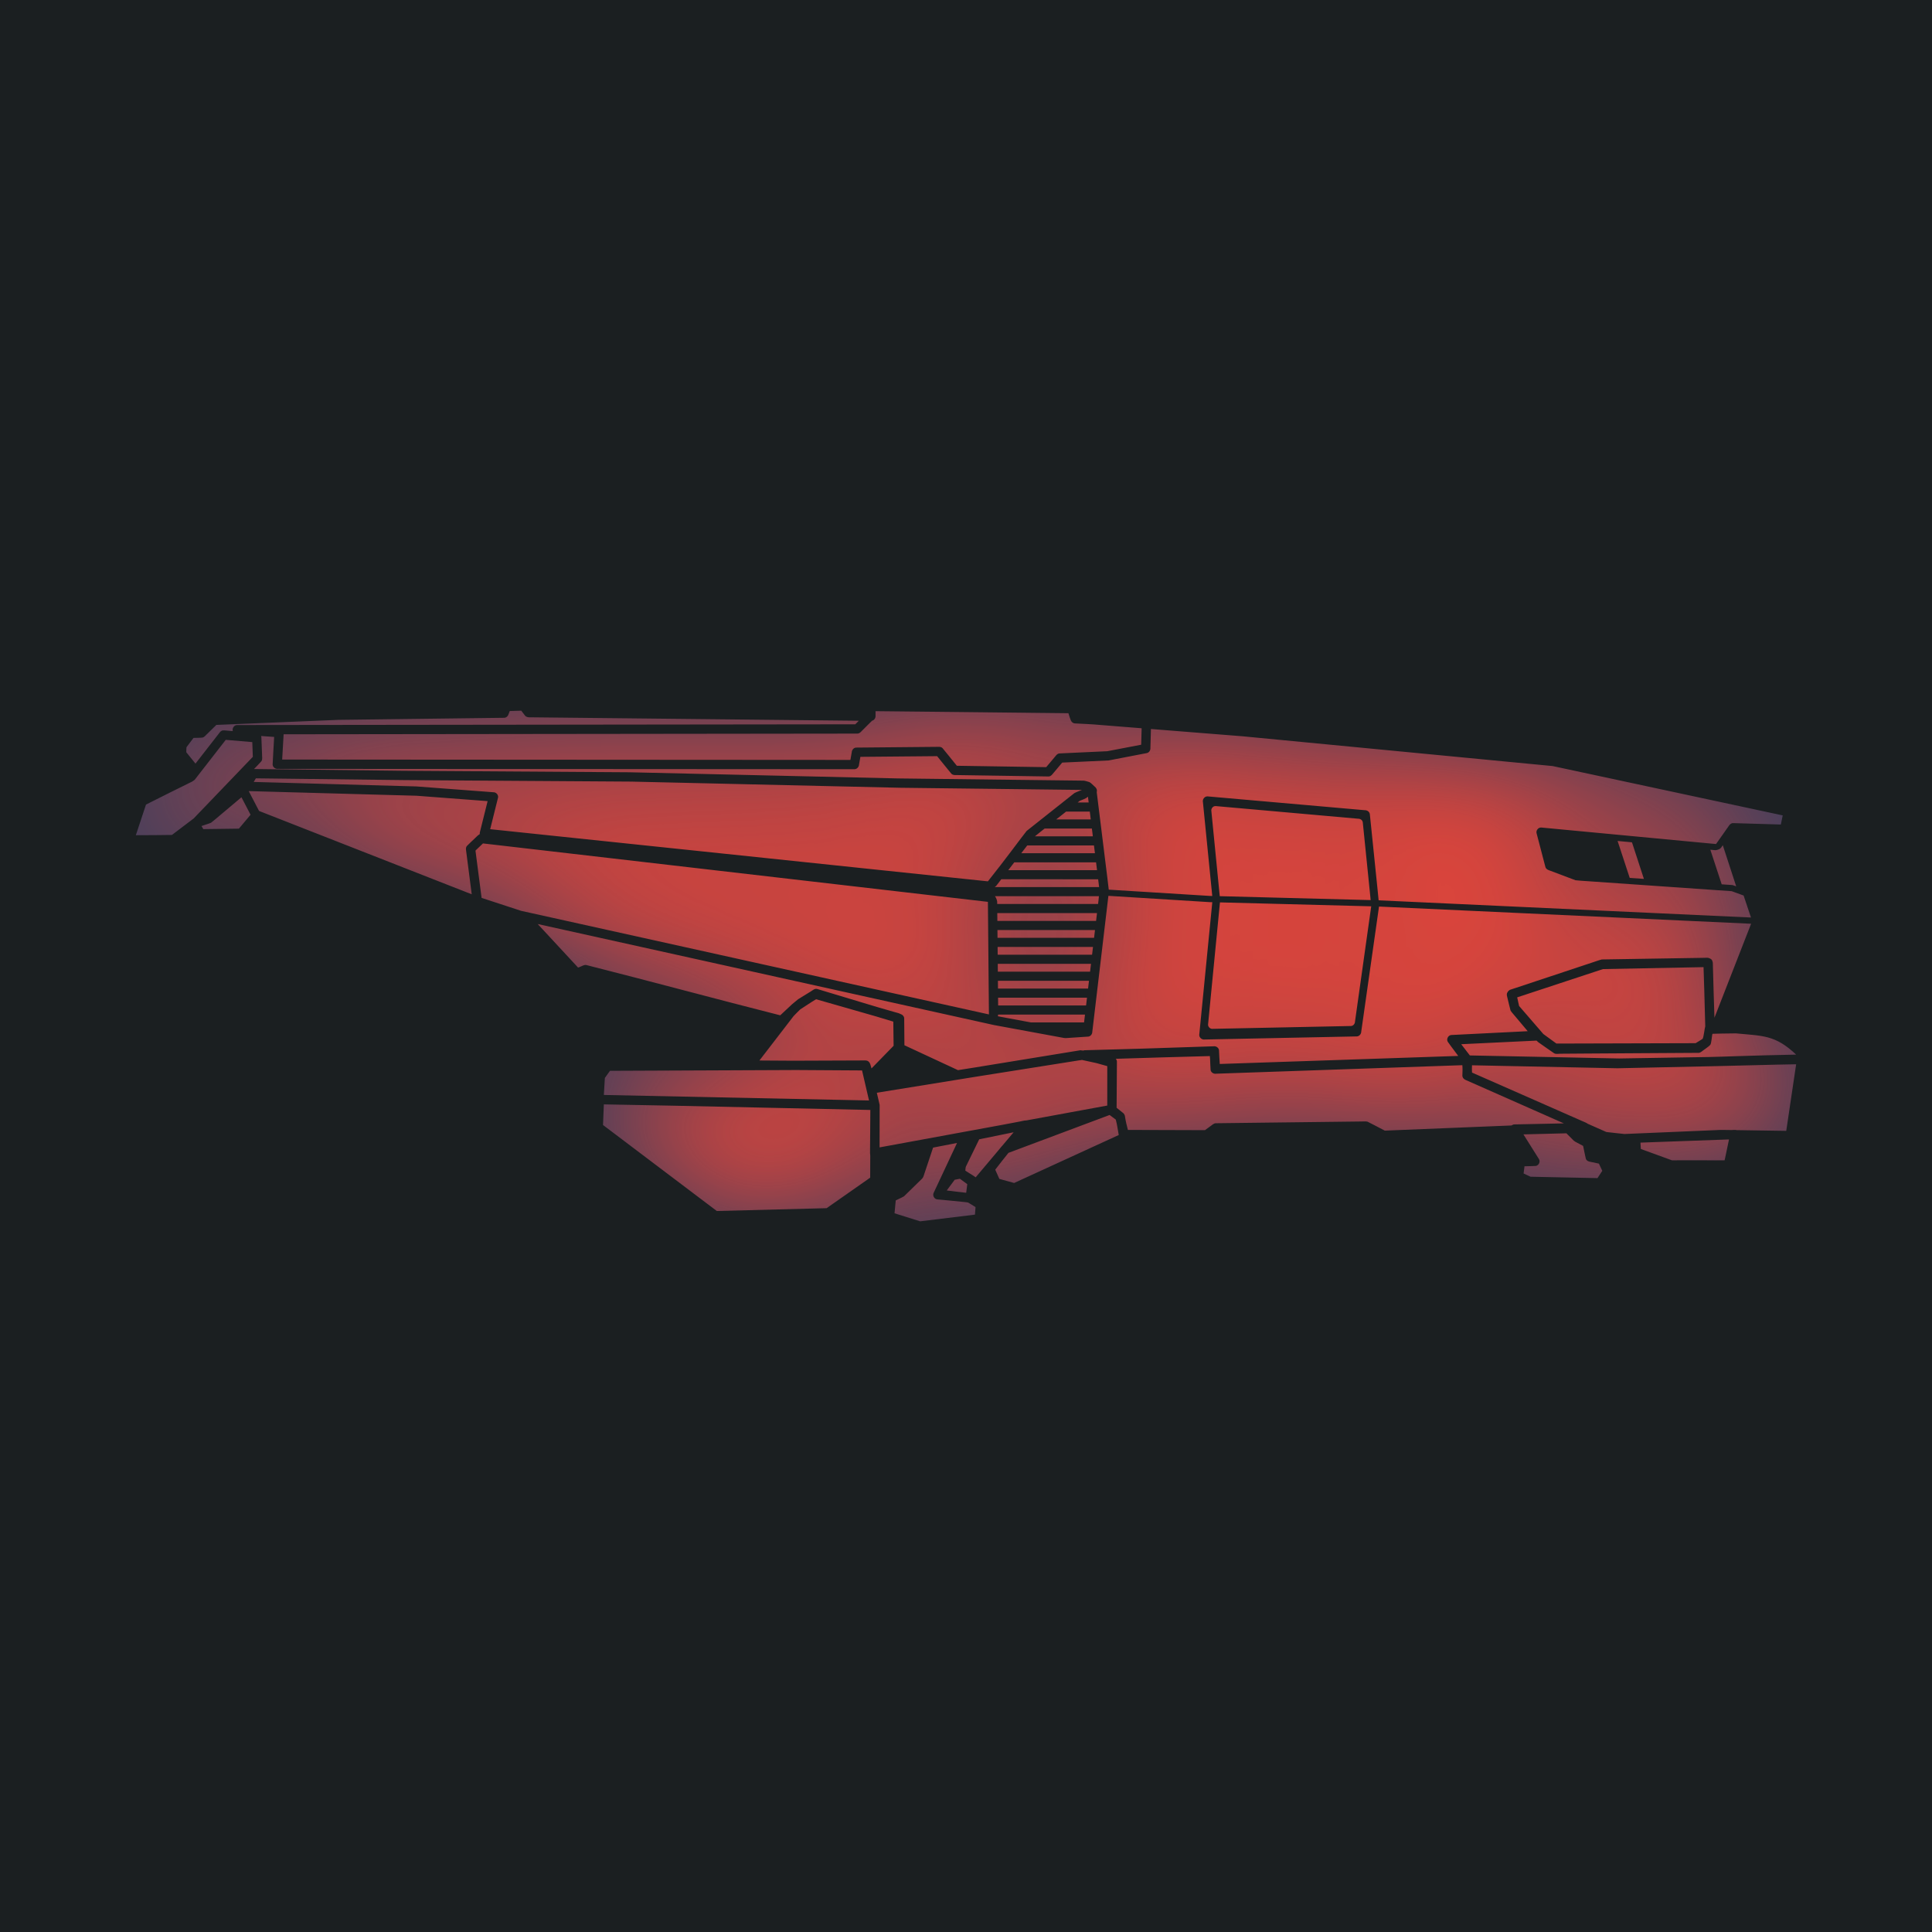
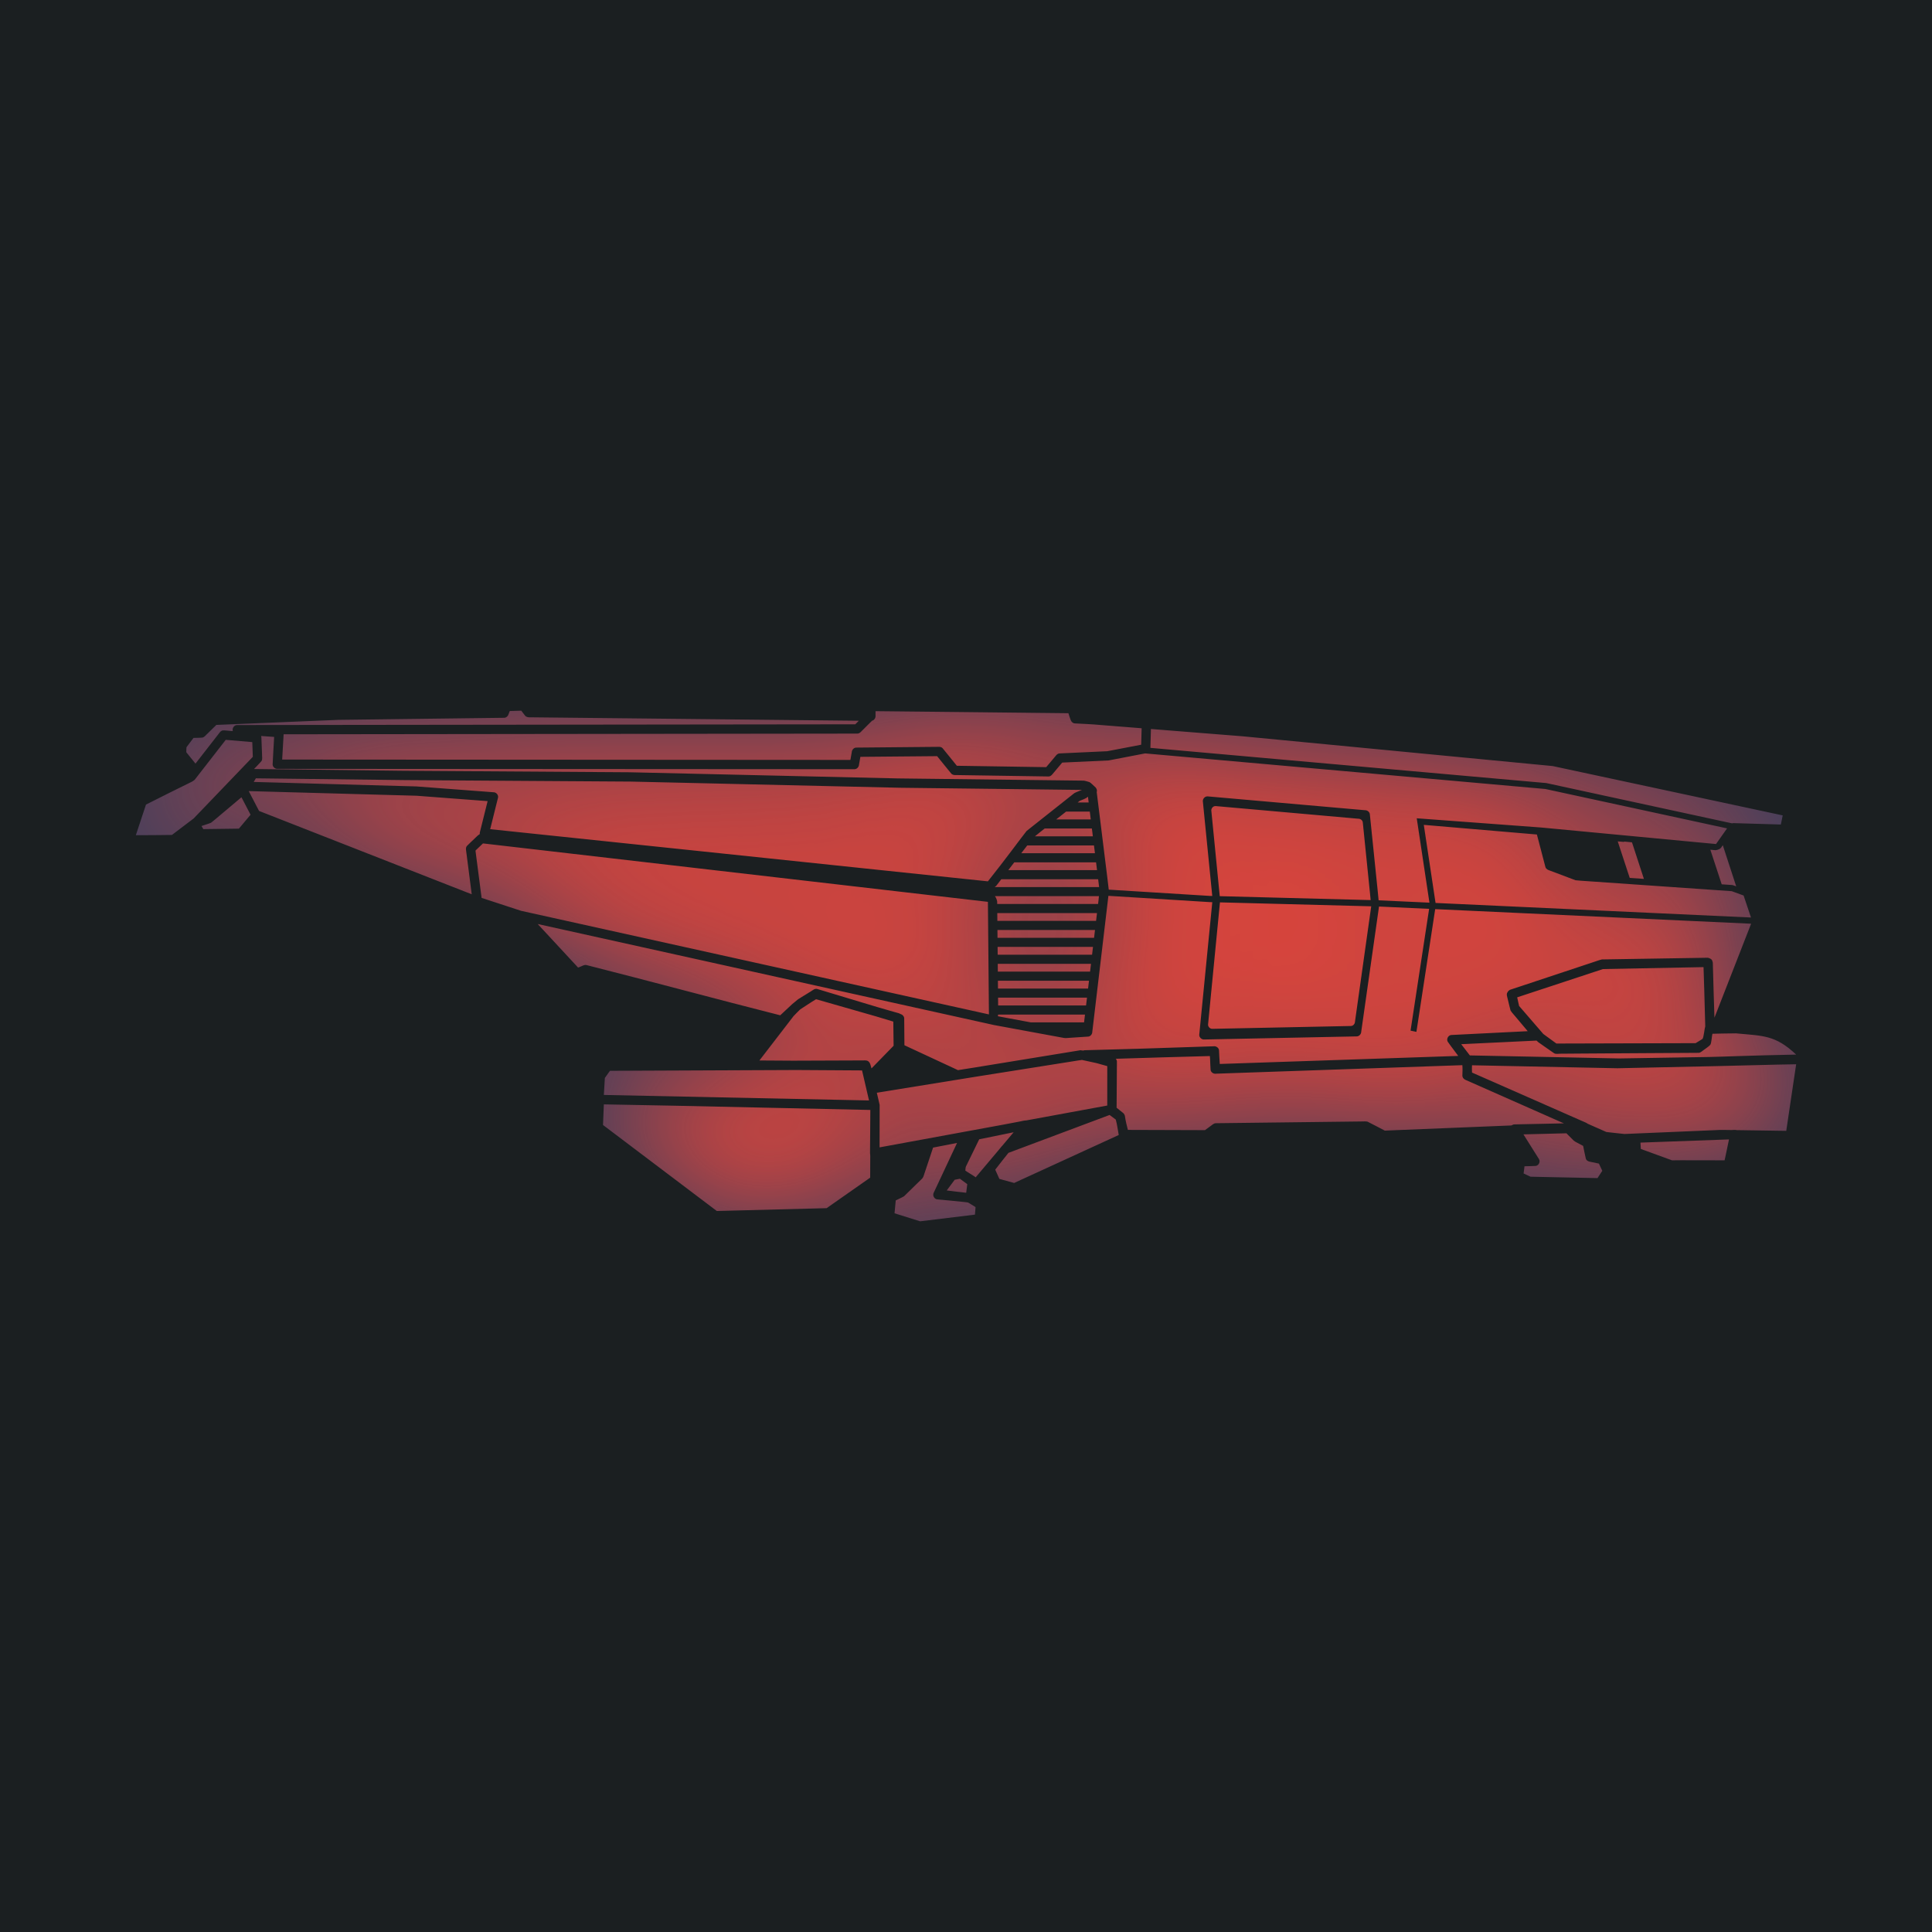
<svg xmlns="http://www.w3.org/2000/svg" width="512mm" height="512mm" viewBox="0 0 512 512" version="1.1" id="svg1">
  <defs id="defs1">
    <filter style="color-interpolation-filters:sRGB;" id="filter2" x="-0.082" y="-0.266" width="1.164" height="1.532">
      <feFlood result="flood" in="SourceGraphic" flood-opacity="1" flood-color="rgb(58,63,94)" id="feFlood1" />
      <feGaussianBlur result="blur" in="SourceGraphic" stdDeviation="15" id="feGaussianBlur1" />
      <feOffset result="offset" in="blur" dx="0" dy="0" id="feOffset1" />
      <feComposite result="comp1" operator="out" in="flood" in2="offset" id="feComposite1" />
      <feComposite result="comp2" operator="atop" in="comp1" in2="SourceGraphic" id="feComposite2" />
    </filter>
  </defs>
  <path id="rect1" style="opacity:1;vector-effect:none;fill:#1b1f21;fill-rule:evenodd;stroke-width:0.265;stop-color:#000000;stop-opacity:1" d="M 4.9999999e-7,0 H 512 V 512 H 5e-7 Z" />
  <g id="g1" style="filter:url(#filter2)">
-     <path id="path154-5" style="display:inline;fill:#e64539;fill-opacity:1;stroke:none;stroke-width:0.821;stroke-linecap:round;stroke-linejoin:round;stroke-miterlimit:5;stroke-dasharray:none;stroke-opacity:1" d="m 138.139,188.337 c -1.015,0.03 -2.031,0.061 -3.046,0.091 -0.095,0.246 -0.189,0.493 -0.284,0.739 -0.137,0.545 -0.587,1.031 -1.173,1.054 -14.625,0.187 -29.251,0.363 -43.876,0.545 -10.807,0.438 -21.614,0.898 -32.422,1.344 -0.77,0.754 -1.539,1.508 -2.309,2.263 -0.441,0.369 -0.771,0.93 -1.353,1.088 -0.793,0.095 -1.6,0.053 -2.399,0.094 -0.62,0.824 -1.24,1.648 -1.861,2.472 -0.064,0.426 -0.022,0.889 -0.046,1.329 0.81,1.004 1.634,1.997 2.435,3.008 1.961,-2.521 3.922,-5.041 5.882,-7.562 0.404,-0.463 0.707,-1.154 1.391,-1.238 0.632,-0.028 1.264,0.095 1.895,0.126 0.232,0.005 0.55,0.077 0.729,0.039 -0.251,-0.738 0.352,-1.596 1.137,-1.587 54.606,-0.068 109.213,-0.129 163.819,-0.194 0.314,-0.314 0.627,-0.627 0.941,-0.941 l -87.068,-0.915 c -0.511,0.035 -1.091,-0.039 -1.416,-0.485 z m 93.887,0.13 v 1.096 c 0.08,0.62 -0.288,1.285 -0.918,1.436 -0.782,0.746 -1.54,1.535 -2.313,2.298 -0.482,0.422 -0.871,1.099 -1.584,1.113 -50.683,0.064 -101.365,0.12 -152.048,0.18 l -0.385,6.7 c 50.196,0.031 100.391,0.062 150.587,0.094 0.118,-0.671 0.237,-1.341 0.355,-2.012 0.026,-0.617 0.495,-1.204 1.13,-1.253 7.014,-0.078 14.03,-0.125 21.045,-0.192 0.628,0.031 1.37,-0.165 1.876,0.323 1.288,1.543 2.531,3.126 3.802,4.685 7.895,0.122 15.789,0.244 23.684,0.367 0.672,-0.798 1.345,-1.597 2.017,-2.395 0.438,-0.452 0.757,-1.145 1.447,-1.238 4.234,-0.214 8.472,-0.389 12.707,-0.588 3.001,-0.563 5.998,-1.151 8.998,-1.724 0.04,-1.454 0.081,-2.907 0.121,-4.361 -3.666,-0.292 -7.332,-0.583 -10.998,-0.875 -2.217,-0.206 -4.441,-0.292 -6.664,-0.407 -0.541,-0.016 -0.983,-0.431 -1.154,-0.922 -0.24,-0.573 -0.385,-1.193 -0.589,-1.784 -11.369,-0.122 -22.739,-0.245 -34.108,-0.367 -5.67,-0.058 -11.34,-0.116 -17.01,-0.174 z m 72.983,4.725 c -0.046,1.659 -0.093,3.318 -0.139,4.977 0.06,0.6 -0.295,1.238 -0.899,1.394 -3.389,0.667 -6.784,1.311 -10.177,1.963 -4.097,0.203 -8.196,0.375 -12.294,0.566 -0.735,0.873 -1.47,1.746 -2.205,2.619 -0.383,0.44 -0.742,1.046 -1.399,1.062 -7.957,-0.111 -15.914,-0.244 -23.87,-0.364 -0.632,-0.052 -1.377,0.137 -1.886,-0.348 -1.285,-1.539 -2.524,-3.118 -3.791,-4.672 -6.779,0.06 -13.558,0.12 -20.336,0.18 -0.119,0.674 -0.239,1.348 -0.358,2.022 -0.023,0.648 -0.546,1.254 -1.215,1.259 -50.934,-0.028 -101.867,-0.064 -152.801,-0.095 -0.674,0.08 -1.354,-0.448 -1.39,-1.136 0.111,-2.443 0.276,-4.886 0.408,-7.329 -1.009,-0.07 -2.018,-0.141 -3.028,-0.211 -0.281,-0.03 -0.557,-0.1 -0.364,0.257 0.079,1.517 0.115,3.038 0.178,4.557 -0.026,0.612 0.198,1.296 -0.173,1.842 -0.617,0.715 -1.304,1.369 -1.948,2.061 13.125,0.157 26.251,0.313 39.376,0.47 20.041,0.14 40.082,0.261 60.123,0.394 23.677,0.536 47.353,1.086 71.03,1.628 16.447,0.205 32.894,0.39 49.341,0.589 0.524,0.069 1.034,0.243 1.538,0.399 0.514,0.293 0.888,0.774 1.34,1.149 0.458,0.329 0.763,0.921 0.571,1.482 0.938,7.563 1.877,15.127 2.815,22.69 0.119,1.057 0.269,2.111 0.375,3.169 l 26.786,1.663 0.647,0.017 c -0.827,-8.307 -1.653,-16.613 -2.48,-24.92 -0.144,-0.703 0.412,-1.445 1.136,-1.472 l 0.094,-0.003 c 13.887,1.21 27.772,2.44 41.658,3.658 0.615,-0.027 1.238,0.387 1.344,1.013 0.704,6.731 1.38,13.466 2.073,20.199 0.083,0.891 0.172,1.783 0.261,2.674 l 98.68,4.555 c -0.651,-1.942 -1.302,-3.883 -1.953,-5.825 -1.048,-0.383 -2.096,-0.767 -3.144,-1.15 -12.782,-0.888 -25.565,-1.775 -38.348,-2.663 -1.019,-0.086 -2.045,-0.111 -3.059,-0.237 -2.253,-0.834 -4.495,-1.698 -6.744,-2.544 -0.498,-0.157 -1.056,-0.39 -1.225,-0.937 -0.79,-2.967 -1.553,-5.943 -2.332,-8.913 -0.248,-0.757 0.397,-1.614 1.193,-1.583 15.45,1.452 30.899,2.923 46.349,4.382 1.103,-1.564 2.206,-3.129 3.309,-4.693 0.251,-0.432 0.644,-0.845 1.179,-0.855 4.229,0.116 8.457,0.252 12.686,0.375 0.166,-0.806 0.332,-1.613 0.497,-2.419 -20.325,-4.359 -40.65,-8.717 -60.975,-13.076 -27.39,-2.63 -54.779,-5.26 -82.169,-7.89 -8.095,-0.644 -16.19,-1.288 -24.286,-1.931 z m -245.183,2.873 c -2.69,3.458 -5.379,6.916 -8.068,10.374 -0.189,0.33 -0.554,0.459 -0.833,0.683 -4.09,2.012 -8.168,4.046 -12.237,6.1 -0.896,2.707 -1.792,5.413 -2.688,8.12 3.189,0.006 6.377,-0.033 9.565,-0.073 1.921,-1.457 3.842,-2.913 5.763,-4.37 5.234,-5.433 10.449,-10.887 15.675,-16.329 -0.048,-1.302 -0.096,-2.603 -0.144,-3.905 z m 7.985,10.201 c -0.191,0.319 -0.383,0.637 -0.574,0.956 l 43.127,1.191 c 6.794,0.498 13.586,1.027 20.379,1.537 0.728,-0.021 1.37,0.677 1.248,1.403 -0.676,2.8 -1.395,5.592 -2.087,8.389 l 73.98,7.749 c 19.307,2.027 38.615,4.036 57.921,6.074 4.577,-5.729 9.061,-11.872 10.266,-13.356 4.211,-3.348 8.43,-6.686 12.649,-10.025 0.64,-0.343 1.344,-0.557 2.009,-0.849 -16.067,-0.19 -32.135,-0.38 -48.202,-0.57 -23.77,-0.537 -47.54,-1.091 -71.31,-1.635 -19.921,-0.138 -39.842,-0.259 -59.763,-0.391 -13.214,-0.158 -26.428,-0.315 -39.642,-0.473 z m -1.895,3.385 c 0.913,1.754 1.827,3.507 2.74,5.261 18.785,7.361 37.571,14.722 56.356,22.083 -0.466,-3.624 -0.933,-7.248 -1.4,-10.872 -0.046,-0.635 -0.33,-1.362 0.113,-1.922 0.595,-0.622 1.243,-1.192 1.858,-1.793 0.472,-0.412 0.875,-0.913 1.396,-1.264 0.283,-0.035 0.113,-0.293 0.168,-0.492 0.674,-2.785 1.388,-5.563 2.077,-8.345 -6.276,-0.476 -12.551,-0.951 -18.827,-1.427 -14.827,-0.409 -29.654,-0.819 -44.482,-1.228 z m 222.4,1.481 c -0.597,0.577 -1.429,0.764 -2.165,1.093 -0.189,0.146 -0.374,0.297 -0.562,0.444 h 2.919 c -0.056,-0.459 -0.114,-0.919 -0.17,-1.378 -0.008,-0.053 -0.014,-0.106 -0.022,-0.159 z m -224.327,0.152 c -1.913,1.609 -3.825,3.218 -5.738,4.827 -0.779,0.635 -1.521,1.321 -2.324,1.923 -0.824,0.339 -1.692,0.574 -2.534,0.873 0.163,0.272 0.327,0.544 0.49,0.816 3.142,-0.041 6.284,-0.081 9.426,-0.122 1.031,-1.228 2.061,-2.457 3.092,-3.685 z m 258.154,2.334 -0.086,0.003 c -0.657,0.025 -1.16,0.704 -1.03,1.348 0.74,7.509 1.48,15.018 2.219,22.527 l 39.989,1.039 c -0.073,-0.709 -0.141,-1.419 -0.206,-2.129 -0.629,-6.169 -1.242,-12.34 -1.881,-18.508 -0.097,-0.574 -0.661,-0.953 -1.219,-0.929 -12.596,-1.116 -25.19,-2.243 -37.786,-3.352 z m -39.613,1.465 c -0.874,0.689 -1.75,1.376 -2.622,2.068 h 9.154 c -0.085,-0.689 -0.171,-1.379 -0.256,-2.068 z m -5.682,4.483 c -0.348,0.276 -0.697,0.549 -1.045,0.825 -0.506,0.424 -1.031,0.826 -1.542,1.244 h 15.354 c -0.086,-0.689 -0.17,-1.379 -0.256,-2.068 z m 151.83,3.296 3.214,9.789 c 1.253,0.087 2.506,0.176 3.758,0.262 l -3.002,-9.206 -0.17,-0.486 c -1.267,-0.12 -2.533,-0.24 -3.8,-0.359 z m -300.685,0.653 -1.542,1.468 c -0.135,0.197 -0.501,0.312 -0.426,0.584 0.537,4.127 1.054,8.268 1.603,12.387 3.48,1.158 6.977,2.28 10.464,3.424 41.328,9.151 82.656,18.302 123.984,27.454 l -0.271,-29.832 z m 328.565,0.476 c -0.091,0.129 -0.182,0.258 -0.273,0.387 -0.311,0.62 -1.027,0.866 -1.672,0.937 -0.452,-0.043 -0.903,-0.086 -1.355,-0.128 l 3.009,9.164 c 0.949,0.067 1.898,0.131 2.846,0.199 0.342,0.086 0.667,0.231 1,0.346 z m -184.326,0.057 c -0.527,0.692 -1.063,1.376 -1.588,2.068 h 19.525 c -0.086,-0.689 -0.169,-1.379 -0.255,-2.068 z m -3.442,4.483 c -0.527,0.692 -1.058,1.379 -1.588,2.068 h 23.521 c -0.085,-0.69 -0.17,-1.379 -0.256,-2.068 z m -3.442,4.483 c -0.429,0.549 -0.84,1.113 -1.274,1.659 -0.116,0.177 -0.315,0.267 -0.467,0.41 h 27.669 c -0.084,-0.69 -0.171,-1.379 -0.256,-2.068 z m 28.39,4.392 c -1.412,11.997 -2.843,23.993 -4.262,35.99 0.006,0.607 -0.409,1.21 -1.027,1.31 -1.6,0.126 -3.204,0.21 -4.805,0.32 -0.581,0.002 -1.173,0.157 -1.748,0.032 l -18.489,-3.411 c -40.303,-8.919 -80.605,-17.848 -120.907,-26.77 3.506,3.782 7.011,7.563 10.516,11.345 0.142,0.318 0.394,0.129 0.626,0.029 0.569,-0.189 1.111,-0.625 1.74,-0.506 16.85,4.266 34.539,9.052 51.388,13.323 l 3.146,-2.941 1.591,-1.315 c 0,0 3.29,-2.039 3.353,-2.064 0.516,-0.31 1.036,-0.829 1.694,-0.661 4.014,1.197 8.021,2.418 12.032,3.624 2.806,0.858 5.621,1.689 8.445,2.484 0.54,0.19 1.137,0.247 1.633,0.541 0.49,0.14 0.912,0.557 0.958,1.082 0.035,2.394 0.036,4.789 0.058,7.184 4.731,2.2 9.462,4.399 14.193,6.599 1.47,-0.233 2.94,-0.466 4.41,-0.699 9.248,-1.51 18.53,-3.023 27.791,-4.535 0.427,-0.144 0.867,0.187 1.274,-0.039 4.885,-0.135 9.769,-0.271 14.654,-0.407 6.509,-0.212 13.06,-0.428 19.585,-0.642 0.657,-0.106 1.359,0.34 1.458,1.015 0.076,1.223 0.089,2.451 0.206,3.672 l 63.195,-2.133 c -0.378,-0.506 -0.756,-1.013 -1.133,-1.519 -0.546,-0.761 -1.15,-1.486 -1.663,-2.267 -0.377,-0.708 0.131,-1.669 0.928,-1.757 6.759,-0.35 13.519,-0.673 20.279,-1.013 -1.136,-1.35 -2.271,-2.7 -3.407,-4.05 -0.373,-0.491 -0.852,-0.909 -1.146,-1.454 -0.283,-1.016 -0.5,-2.052 -0.758,-3.076 -0.118,-0.572 -0.428,-1.238 -0.017,-1.764 0.122,-0.275 0.36,-0.446 0.604,-0.612 l 22.118,-7.341 c 0.754,-0.229 1.488,-0.537 2.255,-0.715 9.02,-0.155 18.041,-0.286 27.061,-0.432 0.392,0.021 0.805,-0.067 1.185,0.02 0.106,0.044 0.196,0.078 0.265,0.102 0.285,0.102 0.56,0.262 0.699,0.532 0.181,0.351 0,0.099 0.046,0.189 0.202,0.301 0.153,0.659 0.168,1.002 0.119,4.682 0.263,9.342 0.417,14.025 3.239,-8.301 6.478,-16.603 9.717,-24.904 l -98.611,-4.551 c -1.558,11.039 -3.14,22.076 -4.706,33.115 -0.003,0.642 -0.495,1.261 -1.157,1.297 -13.465,0.28 -26.931,0.545 -40.396,0.82 -0.718,0.089 -1.419,-0.533 -1.379,-1.262 1.143,-11.709 2.305,-23.417 3.455,-35.125 l -0.711,-0.018 a 0.821,0.821 0 0 1 -0.029,-0.002 z m -30.065,0.091 c 0.31,0.42 0.51,0.932 0.59,1.44 0.002,0.209 0.003,0.419 0.006,0.628 h 26.733 l 0.128,-1.084 c 0.025,-0.329 0.053,-0.657 0.099,-0.985 z m 59.626,1.645 c -1.049,10.785 -2.108,21.568 -3.15,32.353 -0.037,0.669 0.6,1.238 1.251,1.157 12.214,-0.251 24.428,-0.494 36.642,-0.751 0.601,-0.033 1.047,-0.6 1.05,-1.189 1.43,-10.177 2.873,-20.352 4.295,-30.53 z m -59.007,2.838 c 0.006,0.689 0.012,1.378 0.019,2.068 h 26.161 l 0.245,-2.068 z m 0.042,4.483 c 0.006,0.689 0.012,1.378 0.019,2.068 h 25.588 l 0.245,-2.068 z m 0.042,4.483 c 0.006,0.689 0.012,1.378 0.019,2.068 h 25.016 l 0.245,-2.068 z m 0.042,4.483 c 0.006,0.689 0.012,1.378 0.019,2.068 h 24.444 l 0.245,-2.068 z m 187.037,0.873 c -8.884,0.172 -17.769,0.345 -26.653,0.517 l -22.734,7.492 c 0.169,0.761 0.339,1.523 0.508,2.284 2.141,2.477 4.282,4.953 6.423,7.43 1.144,0.856 2.309,1.69 3.467,2.529 l 36.888,-0.1 c 0.626,-0.341 1.225,-0.766 1.84,-1.139 0.339,-0.5 0.511,-2.746 0.716,-3.316 -0.088,-3.268 -0.179,-6.557 -0.266,-9.811 z m -186.996,3.61 c 0.006,0.689 0.012,1.378 0.018,2.068 H 288.349 l 0.245,-2.068 z m 0.041,4.483 c 0.006,0.689 0.012,1.378 0.019,2.068 h 23.301 l 0.245,-2.068 z m -48.235,0.416 c -1.434,0.853 -2.804,1.808 -4.211,2.704 -0.603,0.557 -1.156,1.175 -1.74,1.756 -3.028,3.918 -6.04,7.849 -9.061,11.772 2.985,0.019 5.97,0.037 8.956,0.056 6.021,-0.003 12.043,-0.047 18.064,-0.067 0.605,0.046 1.286,-0.151 1.821,0.22 0.587,0.445 0.646,1.242 0.863,1.894 l 5.858,-6.004 -0.079,-6.401 c -1.521,-0.459 -3.042,-0.918 -4.564,-1.376 -5.303,-1.518 -10.605,-3.037 -15.908,-4.555 z m 48.234,4.066 c -0.014,0.149 4.2e-4,0.301 -0.044,0.447 2.271,0.435 4.546,0.852 6.82,1.272 0.636,0.115 1.272,0.232 1.908,0.349 H 287.288 l 0.245,-2.068 z m 195.541,4.978 c -3.707,0.019 -4.141,0.078 -6.212,0.112 -0.19,0.445 -0.246,2.621 -0.619,2.963 -0.435,0.464 -0.991,0.793 -1.494,1.181 -0.488,0.302 -0.89,0.797 -1.476,0.904 0,0 -36.676,0.221 -36.614,0.234 -0.579,-0.023 -1.205,0.173 -1.746,-0.108 -1.31,-0.887 -2.594,-1.818 -3.897,-2.719 -0.307,-0.166 -0.523,-0.438 -0.788,-0.65 -6.652,0.319 -13.304,0.637 -19.955,0.956 0.762,0.991 1.525,1.983 2.287,2.974 13.179,0.267 26.357,0.534 39.536,0.801 7.959,-0.117 15.919,-0.259 23.878,-0.386 2.493,-0.047 4.986,-0.152 7.492,-0.229 4.54,-0.139 11.026,-0.337 15.568,-0.405 -5.549,-5.233 -8.741,-4.94 -15.961,-5.628 z m -139.412,6.015 c -8.313,0.239 -16.62,0.437 -24.921,0.723 0.161,0.187 0.262,0.423 0.29,0.667 -0.011,4.104 -0.06,8.209 -0.085,12.313 0.519,0.415 1.038,0.83 1.557,1.245 0.421,0.26 0.659,0.722 0.689,1.209 0.161,1.156 0.466,2.282 0.745,3.413 6.808,0.021 13.616,0.043 20.424,0.064 0.433,-0.316 0.865,-0.631 1.298,-0.947 0.503,-0.308 0.922,-0.84 1.546,-0.887 12.852,-0.16 25.704,-0.309 38.556,-0.464 0.561,0.029 1.141,-0.093 1.69,0.054 1.537,0.763 3.048,1.585 4.575,2.37 11.182,-0.456 22.365,-0.912 33.547,-1.368 0.233,-0.066 0.441,-0.272 0.709,-0.276 4.397,-0.106 8.796,-0.183 13.194,-0.278 -8.651,-3.823 -17.295,-7.66 -25.95,-11.472 -0.514,-0.177 -0.953,-0.641 -0.946,-1.21 0.037,-0.913 0.07,-1.827 -0.008,-2.739 l -65.263,2.257 c -0.642,0.104 -1.336,-0.315 -1.452,-0.974 -0.084,-0.957 -0.082,-1.924 -0.134,-2.884 -0.02,-0.271 -0.04,-0.543 -0.06,-0.814 z m -33.892,1.028 c -0.742,0.082 -1.486,0.231 -2.229,0.338 -8.648,1.372 -17.317,2.746 -25.952,4.117 -8.727,1.421 -17.458,2.821 -26.187,4.234 0.247,1.073 0.51,2.143 0.748,3.216 0.005,3.756 -0.017,7.512 -0.022,11.269 9.493,-1.744 18.986,-3.489 28.479,-5.233 2.901,-0.547 5.813,-1.04 8.707,-1.626 0.566,-0.084 1.121,-0.298 1.696,-0.286 l 21.461,-3.944 V 282.534 c -0.941,-0.264 -1.882,-0.527 -2.822,-0.791 -1.293,-0.282 -2.585,-0.565 -3.878,-0.847 z M 476,282.043 c -1.778,0.034 -3.556,0.068 -5.334,0.103 -5.229,0.125 -10.496,0.26 -15.701,0.387 -8.772,0.197 -17.544,0.378 -26.316,0.569 -12.85,-0.254 -25.7,-0.529 -38.551,-0.791 -0.028,0.645 -0.051,1.29 0.003,1.934 9.668,4.265 19.356,8.515 29.032,12.775 0.55,0.276 1.168,0.438 1.665,0.805 1.631,0.722 3.262,1.443 4.893,2.165 1.592,0.202 3.199,0.35 4.796,0.532 8.069,-0.344 16.141,-0.682 24.211,-1.025 1.256,-0.086 2.513,-0.05 3.77,-0.029 0.609,0.05 1.232,-0.112 1.831,0.026 4.358,0.067 8.717,0.131 13.076,0.197 0.875,-5.883 1.749,-11.765 2.623,-17.648 z m -264.907,1.524 c -16.482,0.07 -32.964,0.139 -49.446,0.209 l -1.352,1.893 -0.27,4.507 c 0,0 47.078,0.975 70.275,1.459 -0.605,-2.656 -1.226,-5.307 -1.849,-7.959 -5.786,-0.036 -11.572,-0.072 -17.358,-0.108 z m -51.068,9.107 -0.217,5.465 c 10.052,7.597 20.103,15.194 30.155,22.791 9.7,-0.25 19.401,-0.5 29.101,-0.75 3.849,-2.696 7.697,-5.391 11.546,-8.087 0.003,-1.495 0.008,-2.99 0.011,-4.485 -0.027,-0.671 0.066,-1.354 -0.054,-2.016 0.012,-3.812 0.057,-7.628 0.082,-11.441 -17.238,-0.373 -34.476,-0.746 -51.715,-1.12 -5.77,-0.12 -13.139,-0.239 -18.909,-0.359 z m 134.029,2.808 c -8.936,3.347 -17.872,6.694 -26.807,10.041 -1.192,1.463 -2.33,2.97 -3.5,4.45 0.366,0.817 0.731,1.635 1.097,2.452 1.306,0.358 2.611,0.717 3.917,1.076 9.239,-4.236 18.478,-8.472 27.718,-12.708 -0.254,-1.368 -0.42,-2.755 -0.791,-4.098 -0.545,-0.404 -1.089,-0.808 -1.634,-1.212 z m -25.428,4.581 c -3.042,0.622 -6.084,1.244 -9.126,1.866 -1.135,2.325 -2.27,4.649 -3.405,6.974 -0.269,0.394 -0.204,0.883 -0.272,1.334 0.324,0.205 0.648,0.41 0.971,0.615 0.582,0.394 1.216,0.719 1.764,1.157 1.972,-2.34 3.944,-4.68 5.916,-7.02 0.42,-0.454 0.759,-0.981 1.194,-1.417 0.985,-1.169 1.971,-2.339 2.956,-3.508 z m 146.489,0.275 c -3.797,0.095 -7.593,0.191 -11.39,0.286 1.371,2.183 2.749,4.363 4.116,6.549 0.419,0.681 -0.028,1.67 -0.816,1.808 -1.002,0.076 -2.012,0.057 -3.017,0.097 -0.08,0.637 -0.159,1.273 -0.239,1.91 0.614,0.286 1.227,0.573 1.841,0.859 5.914,0.122 11.827,0.244 17.741,0.366 0.423,-0.645 0.847,-1.29 1.27,-1.935 -0.298,-0.635 -0.595,-1.269 -0.893,-1.904 -0.739,-0.157 -1.477,-0.313 -2.216,-0.469 -0.52,-0.056 -1.071,-0.31 -1.253,-0.837 -0.275,-1.119 -0.469,-2.26 -0.714,-3.387 -0.283,-0.152 -0.566,-0.303 -0.849,-0.455 -0.536,-0.32 -1.14,-0.541 -1.628,-0.933 -0.651,-0.651 -1.302,-1.302 -1.954,-1.954 z m 43.087,1.624 c -7.82,0.282 -15.64,0.561 -23.46,0.845 0.03,0.56 0.061,1.119 0.091,1.679 2.758,1.007 5.516,2.014 8.275,3.02 0.066,-0.049 13.921,0 13.921,0 0.006,0.127 1.173,-5.544 1.173,-5.544 z m -204.575,0.936 c -2.118,0.411 -4.235,0.821 -6.353,1.232 -0.725,2.176 -1.451,4.351 -2.176,6.527 -0.224,0.54 -0.282,1.171 -0.668,1.629 -1.618,1.583 -3.226,3.18 -4.859,4.747 -0.702,0.41 -1.464,0.716 -2.189,1.085 l -0.322,3.418 c 2.263,0.709 4.525,1.417 6.788,2.126 l 14.527,-1.771 c 0.051,-0.666 0.103,-1.332 0.154,-1.999 -0.64,-0.393 -1.281,-0.785 -1.922,-1.177 -0.357,-0.125 -0.764,-0.107 -1.14,-0.177 -2.356,-0.268 -4.723,-0.445 -7.083,-0.682 -0.796,-0.081 -1.314,-1.03 -0.953,-1.744 2.065,-4.405 4.13,-8.81 6.195,-13.215 z m 0.76,9.488 c -0.461,0.088 -0.921,0.177 -1.382,0.265 -0.703,0.944 -1.406,1.888 -2.109,2.832 1.719,0.202 3.433,0.459 5.157,0.614 l 0.285,-2.281 c -0.65,-0.477 -1.3,-0.953 -1.951,-1.43 z" />
+     <path id="path154-5" style="display:inline;fill:#e64539;fill-opacity:1;stroke:none;stroke-width:0.821;stroke-linecap:round;stroke-linejoin:round;stroke-miterlimit:5;stroke-dasharray:none;stroke-opacity:1" d="m 138.138,188.336 c -1.015,0.03 -2.03,0.061 -3.046,0.091 -0.095,0.246 -0.19,0.493 -0.284,0.739 -0.137,0.545 -0.586,1.031 -1.173,1.054 -14.625,0.187 -29.251,0.363 -43.876,0.546 -10.807,0.438 -21.614,0.898 -32.421,1.344 -0.77,0.754 -1.54,1.508 -2.309,2.262 -0.441,0.369 -0.771,0.93 -1.353,1.088 -0.793,0.095 -1.6,0.054 -2.399,0.094 -0.62,0.824 -1.241,1.648 -1.861,2.472 -0.064,0.426 -0.022,0.889 -0.045,1.329 0.81,1.004 1.634,1.997 2.435,3.008 1.961,-2.521 3.921,-5.041 5.882,-7.561 0.404,-0.463 0.707,-1.154 1.391,-1.238 0.632,-0.028 1.264,0.095 1.895,0.126 0.232,0.005 0.551,0.077 0.729,0.039 -0.251,-0.738 0.352,-1.596 1.137,-1.587 54.606,-0.068 109.213,-0.129 163.819,-0.194 0.314,-0.314 0.627,-0.627 0.941,-0.941 l -87.068,-0.915 c -0.511,0.035 -1.091,-0.039 -1.415,-0.485 z m 93.887,0.13 v 1.097 c 0.08,0.62 -0.288,1.285 -0.917,1.436 -0.782,0.746 -1.54,1.535 -2.313,2.298 -0.482,0.422 -0.871,1.098 -1.584,1.113 -50.683,0.064 -101.365,0.12 -152.048,0.181 l -0.385,6.7 c 50.196,0.031 100.391,0.063 150.587,0.094 0.118,-0.671 0.237,-1.341 0.356,-2.012 0.026,-0.617 0.495,-1.204 1.13,-1.253 7.014,-0.078 14.029,-0.125 21.044,-0.192 0.628,0.031 1.371,-0.165 1.876,0.323 1.288,1.543 2.531,3.127 3.801,4.685 7.895,0.122 15.79,0.244 23.684,0.366 0.672,-0.798 1.344,-1.596 2.017,-2.395 0.438,-0.452 0.757,-1.145 1.447,-1.239 4.234,-0.214 8.472,-0.389 12.708,-0.588 3.001,-0.563 5.998,-1.151 8.998,-1.724 0.04,-1.454 0.081,-2.907 0.121,-4.36 -3.666,-0.292 -7.331,-0.583 -10.997,-0.875 -2.217,-0.206 -4.441,-0.292 -6.664,-0.408 -0.541,-0.016 -0.983,-0.431 -1.154,-0.922 -0.24,-0.573 -0.385,-1.192 -0.589,-1.783 -11.369,-0.122 -22.739,-0.245 -34.108,-0.367 -5.67,-0.058 -11.34,-0.116 -17.01,-0.174 z m 72.983,4.724 v 5.2e-4 c -0.046,1.659 -0.093,3.318 -0.139,4.976 8e-4,0.008 -0.006,0.015 -0.005,0.023 l 104.919,9.329 49.281,10.686 c 0.068,-0.015 0.118,-0.073 0.191,-0.074 4.229,0.116 8.457,0.252 12.686,0.376 0.166,-0.806 0.331,-1.613 0.497,-2.419 -20.325,-4.359 -40.65,-8.717 -60.975,-13.076 -27.39,-2.63 -54.779,-5.26 -82.169,-7.89 -8.095,-0.644 -16.191,-1.287 -24.286,-1.931 z m -235.74,1.87 c -0.08,0.023 -0.101,0.095 -0.004,0.274 0.079,1.517 0.115,3.039 0.178,4.557 -0.026,0.612 0.198,1.296 -0.173,1.842 -0.617,0.715 -1.304,1.369 -1.948,2.061 13.125,0.157 26.251,0.313 39.376,0.47 20.041,0.14 40.082,0.261 60.123,0.394 23.677,0.536 47.353,1.086 71.03,1.628 16.447,0.205 32.894,0.391 49.341,0.589 0.524,0.069 1.034,0.243 1.538,0.398 0.514,0.293 0.888,0.774 1.34,1.149 0.458,0.329 0.763,0.921 0.571,1.482 0.938,7.563 1.876,15.127 2.815,22.691 0.119,1.057 0.269,2.111 0.375,3.169 l 26.786,1.662 0.647,0.017 c -0.827,-8.307 -1.653,-16.613 -2.48,-24.92 -0.144,-0.703 0.412,-1.445 1.136,-1.472 l 0.094,-0.003 c 13.887,1.21 27.771,2.44 41.657,3.658 0.615,-0.027 1.238,0.387 1.345,1.013 0.704,6.731 1.38,13.466 2.073,20.199 0.083,0.891 0.172,1.783 0.26,2.674 l 13.469,0.622 -3.366,-22.36 32.965,2.442 c 14.684,1.376 31.059,2.937 46.349,4.382 0.975,-1.383 1.95,-2.765 2.925,-4.148 L 409.539,209.092 303.465,199.66 c -3.221,0.632 -6.447,1.246 -9.671,1.865 -4.097,0.203 -8.196,0.375 -12.294,0.566 -0.735,0.873 -1.47,1.746 -2.205,2.619 -0.383,0.44 -0.743,1.046 -1.399,1.062 -7.957,-0.111 -15.913,-0.245 -23.87,-0.364 -0.632,-0.052 -1.378,0.137 -1.887,-0.348 -1.285,-1.539 -2.524,-3.117 -3.791,-4.672 -6.779,0.06 -13.558,0.119 -20.337,0.179 -0.119,0.674 -0.238,1.348 -0.358,2.022 -0.023,0.648 -0.546,1.254 -1.215,1.259 -50.934,-0.028 -101.867,-0.064 -152.801,-0.095 -0.674,0.08 -1.354,-0.448 -1.39,-1.137 0.111,-2.443 0.276,-4.886 0.408,-7.329 -1.009,-0.07 -2.018,-0.141 -3.027,-0.211 -0.141,-0.015 -0.28,-0.04 -0.36,-0.017 z m -9.442,1.004 c -2.69,3.458 -5.379,6.916 -8.069,10.374 -0.189,0.33 -0.553,0.459 -0.833,0.683 -4.09,2.012 -8.169,4.046 -12.237,6.1 -0.896,2.707 -1.792,5.413 -2.688,8.12 3.189,0.006 6.377,-0.033 9.565,-0.073 1.921,-1.457 3.842,-2.913 5.762,-4.37 5.234,-5.433 10.449,-10.887 15.675,-16.329 -0.048,-1.302 -0.096,-2.603 -0.144,-3.905 z m 7.985,10.201 c -0.191,0.319 -0.383,0.637 -0.575,0.956 l 43.127,1.191 c 6.794,0.498 13.586,1.028 20.379,1.538 0.728,-0.021 1.37,0.676 1.248,1.402 -0.676,2.8 -1.395,5.592 -2.087,8.389 l 73.98,7.749 c 19.307,2.027 38.615,4.035 57.92,6.074 4.577,-5.729 9.061,-11.872 10.266,-13.356 4.211,-3.348 8.43,-6.687 12.649,-10.025 0.64,-0.343 1.344,-0.556 2.009,-0.849 -16.067,-0.19 -32.135,-0.381 -48.202,-0.571 -23.77,-0.537 -47.54,-1.091 -71.31,-1.635 -19.921,-0.138 -39.842,-0.259 -59.763,-0.391 -13.214,-0.158 -26.428,-0.315 -39.642,-0.473 z m -1.895,3.385 c 0.913,1.754 1.827,3.507 2.74,5.261 18.785,7.361 37.57,14.722 56.356,22.083 -0.466,-3.624 -0.933,-7.248 -1.399,-10.872 -0.046,-0.635 -0.33,-1.362 0.113,-1.922 0.595,-0.622 1.243,-1.192 1.858,-1.794 0.472,-0.412 0.876,-0.913 1.396,-1.264 0.283,-0.035 0.112,-0.293 0.168,-0.491 0.674,-2.785 1.388,-5.563 2.077,-8.345 -6.276,-0.476 -12.551,-0.951 -18.827,-1.427 -14.827,-0.409 -29.655,-0.819 -44.482,-1.228 z m 222.4,1.481 c -0.597,0.577 -1.428,0.765 -2.164,1.093 -0.189,0.146 -0.374,0.297 -0.562,0.443 h 2.918 c -0.056,-0.459 -0.114,-0.918 -0.17,-1.378 -0.008,-0.053 -0.014,-0.106 -0.021,-0.159 z m -224.327,0.152 c -1.913,1.609 -3.826,3.219 -5.738,4.828 -0.779,0.635 -1.521,1.322 -2.324,1.923 -0.824,0.339 -1.692,0.574 -2.534,0.872 0.163,0.272 0.327,0.544 0.49,0.816 3.142,-0.041 6.284,-0.081 9.426,-0.122 1.031,-1.228 2.061,-2.457 3.092,-3.686 z m 258.154,2.334 -0.086,0.003 c -0.657,0.025 -1.16,0.704 -1.03,1.348 0.74,7.509 1.48,15.018 2.22,22.527 l 39.989,1.039 c -0.073,-0.709 -0.141,-1.419 -0.206,-2.129 -0.629,-6.169 -1.242,-12.34 -1.881,-18.508 -0.097,-0.574 -0.661,-0.953 -1.219,-0.929 -12.596,-1.116 -25.19,-2.243 -37.786,-3.352 z m -39.613,1.465 c -0.874,0.689 -1.75,1.376 -2.622,2.068 h 9.154 c -0.085,-0.689 -0.171,-1.379 -0.256,-2.068 z m 94.791,3.515 3.116,20.693 83.593,3.858 c -0.651,-1.942 -1.302,-3.884 -1.953,-5.825 -1.048,-0.383 -2.096,-0.767 -3.144,-1.15 -12.782,-0.888 -25.566,-1.775 -38.348,-2.662 -1.019,-0.086 -2.045,-0.111 -3.059,-0.237 -2.253,-0.834 -4.495,-1.698 -6.744,-2.544 -0.498,-0.157 -1.056,-0.39 -1.225,-0.937 -0.766,-2.877 -1.507,-5.761 -2.262,-8.642 z m -100.472,0.968 c -0.348,0.276 -0.697,0.55 -1.045,0.825 -0.506,0.424 -1.031,0.826 -1.542,1.244 h 15.354 c -0.086,-0.689 -0.17,-1.379 -0.256,-2.069 z m 151.868,3.411 3.176,9.675 c 1.253,0.087 2.505,0.175 3.758,0.262 l -3.002,-9.206 -0.17,-0.486 c -0.691,-0.065 -1.383,-0.13 -2.074,-0.196 l -0.007,0.094 z m -300.723,0.538 -1.542,1.468 c -0.135,0.197 -0.501,0.312 -0.426,0.583 0.537,4.127 1.054,8.268 1.603,12.387 3.48,1.158 6.977,2.28 10.464,3.424 41.328,9.151 82.656,18.302 123.984,27.454 l -0.271,-29.832 z m 328.565,0.476 c -0.091,0.129 -0.182,0.258 -0.273,0.387 -0.311,0.62 -1.027,0.866 -1.672,0.937 -0.452,-0.043 -0.903,-0.086 -1.354,-0.128 l 3.009,9.164 c 0.949,0.067 1.898,0.131 2.846,0.199 0.342,0.086 0.667,0.231 1,0.347 z m -184.326,0.057 c -0.527,0.692 -1.063,1.376 -1.588,2.068 h 19.525 c -0.086,-0.689 -0.169,-1.379 -0.255,-2.068 z m -3.442,4.482 c -0.527,0.692 -1.058,1.379 -1.588,2.069 h 23.521 c -0.085,-0.69 -0.17,-1.379 -0.256,-2.069 z m -3.442,4.482 c -0.429,0.549 -0.84,1.113 -1.274,1.659 -0.116,0.177 -0.315,0.267 -0.467,0.41 h 27.669 c -0.084,-0.69 -0.171,-1.379 -0.256,-2.069 z m 28.389,4.392 c -1.412,11.997 -2.843,23.993 -4.262,35.99 0.006,0.607 -0.409,1.209 -1.027,1.309 -1.6,0.126 -3.204,0.21 -4.805,0.32 -0.581,0.002 -1.173,0.158 -1.748,0.033 l -18.489,-3.411 c -40.303,-8.919 -80.604,-17.848 -120.907,-26.77 3.506,3.782 7.011,7.563 10.516,11.345 0.142,0.318 0.394,0.129 0.626,0.029 0.569,-0.189 1.111,-0.625 1.74,-0.506 16.85,4.266 34.539,9.052 51.388,13.323 l 3.146,-2.941 1.592,-1.315 c 0,0 3.29,-2.039 3.353,-2.064 0.516,-0.31 1.037,-0.829 1.694,-0.661 4.014,1.197 8.021,2.418 12.032,3.624 2.806,0.858 5.621,1.688 8.445,2.484 0.54,0.19 1.137,0.247 1.633,0.542 0.49,0.14 0.912,0.557 0.959,1.082 0.035,2.394 0.035,4.789 0.057,7.184 4.731,2.2 9.462,4.399 14.193,6.599 1.47,-0.233 2.94,-0.466 4.41,-0.699 9.248,-1.51 18.53,-3.023 27.792,-4.535 0.427,-0.144 0.867,0.187 1.274,-0.039 4.885,-0.135 9.769,-0.271 14.654,-0.407 6.509,-0.212 13.06,-0.428 19.585,-0.642 0.657,-0.106 1.359,0.339 1.458,1.014 0.076,1.223 0.089,2.451 0.206,3.672 l 63.195,-2.133 c -0.378,-0.506 -0.756,-1.013 -1.133,-1.519 -0.546,-0.761 -1.15,-1.485 -1.663,-2.267 -0.377,-0.708 0.131,-1.67 0.928,-1.758 6.759,-0.35 13.519,-0.673 20.279,-1.013 -1.136,-1.35 -2.272,-2.7 -3.408,-4.05 -0.373,-0.491 -0.852,-0.909 -1.146,-1.454 -0.283,-1.016 -0.5,-2.052 -0.758,-3.076 -0.118,-0.572 -0.429,-1.238 -0.017,-1.764 0.122,-0.275 0.361,-0.446 0.604,-0.612 l 22.118,-7.341 c 0.754,-0.229 1.488,-0.537 2.255,-0.716 9.02,-0.155 18.041,-0.286 27.061,-0.432 0.392,0.021 0.805,-0.067 1.184,0.02 0.106,0.044 0.196,0.078 0.266,0.102 0.285,0.102 0.56,0.262 0.699,0.532 0.181,0.351 -1.2e-4,0.099 0.045,0.189 0.202,0.301 0.153,0.658 0.168,1.001 0.119,4.682 0.263,9.342 0.417,14.025 3.239,-8.301 6.479,-16.603 9.718,-24.904 l -83.724,-3.864 -4.976,32.526 -1.553,-0.328 4.921,-32.272 -13.28,-0.613 c -1.558,11.039 -3.139,22.076 -4.706,33.115 -0.003,0.642 -0.495,1.261 -1.158,1.297 -13.465,0.28 -26.931,0.546 -40.396,0.82 -0.718,0.089 -1.419,-0.533 -1.379,-1.262 1.143,-11.709 2.304,-23.417 3.455,-35.126 l -0.711,-0.019 c -0.01,-3.5e-4 -0.019,-8.6e-4 -0.029,-0.002 z m -30.065,0.09 c 0.31,0.42 0.51,0.932 0.59,1.441 0.002,0.209 0.003,0.419 0.006,0.628 h 26.733 l 0.129,-1.084 c 0.025,-0.329 0.053,-0.658 0.099,-0.985 z m 59.626,1.645 c -1.049,10.785 -2.109,21.568 -3.151,32.353 -0.037,0.669 0.6,1.238 1.251,1.157 12.214,-0.251 24.428,-0.494 36.642,-0.75 0.601,-0.033 1.046,-0.6 1.05,-1.189 1.43,-10.177 2.873,-20.352 4.295,-30.529 z m -59.008,2.838 c 0.006,0.689 0.012,1.378 0.019,2.068 h 26.161 l 0.244,-2.068 z m 0.042,4.483 c 0.006,0.689 0.012,1.378 0.019,2.068 h 25.588 l 0.245,-2.068 z m 0.042,4.482 c 0.006,0.689 0.012,1.378 0.019,2.068 h 25.016 l 0.245,-2.068 z m 0.041,4.482 c 0.006,0.689 0.013,1.378 0.02,2.068 h 24.443 l 0.245,-2.068 z m 187.038,0.873 -26.653,0.517 -22.734,7.492 c 0.169,0.761 0.339,1.523 0.508,2.284 2.141,2.477 4.282,4.953 6.422,7.43 1.144,0.856 2.309,1.69 3.467,2.529 l 36.888,-0.099 c 0.626,-0.341 1.224,-0.766 1.84,-1.139 0.339,-0.5 0.511,-2.746 0.716,-3.316 -0.088,-3.268 -0.179,-6.557 -0.266,-9.811 z m -186.996,3.61 c 0.006,0.689 0.013,1.378 0.019,2.068 h 23.872 l 0.245,-2.068 z m 0.041,4.482 c 0.006,0.689 0.012,1.378 0.019,2.068 h 23.301 l 0.244,-2.068 z m -48.235,0.417 c -1.434,0.853 -2.804,1.808 -4.211,2.704 -0.603,0.557 -1.156,1.175 -1.74,1.755 -3.028,3.918 -6.039,7.849 -9.061,11.772 2.985,0.019 5.97,0.037 8.956,0.056 6.021,-0.003 12.043,-0.047 18.064,-0.067 0.605,0.046 1.286,-0.151 1.822,0.22 0.587,0.445 0.646,1.242 0.863,1.894 l 5.858,-6.004 -0.079,-6.401 c -1.521,-0.459 -3.042,-0.918 -4.564,-1.376 -5.303,-1.518 -10.605,-3.037 -15.908,-4.555 z m 48.234,4.066 c -0.014,0.149 5.9e-4,0.301 -0.044,0.447 2.271,0.435 4.546,0.852 6.82,1.272 0.636,0.115 1.272,0.232 1.908,0.349 h 14.106 l 0.245,-2.068 z m 195.542,4.979 c -3.707,0.019 -4.142,0.078 -6.212,0.112 -0.19,0.445 -0.246,2.621 -0.619,2.963 -0.435,0.464 -0.991,0.793 -1.494,1.181 -0.488,0.302 -0.89,0.797 -1.476,0.904 0,0 -36.676,0.221 -36.614,0.235 -0.579,-0.023 -1.206,0.173 -1.746,-0.109 -1.31,-0.887 -2.594,-1.818 -3.897,-2.719 -0.307,-0.166 -0.523,-0.438 -0.788,-0.651 -6.652,0.319 -13.304,0.637 -19.956,0.956 0.762,0.991 1.525,1.983 2.288,2.974 13.179,0.267 26.357,0.534 39.536,0.801 7.959,-0.117 15.919,-0.259 23.878,-0.386 2.493,-0.047 4.986,-0.152 7.492,-0.229 4.54,-0.139 11.026,-0.338 15.568,-0.405 -5.549,-5.233 -8.74,-4.94 -15.96,-5.628 z m -139.413,6.015 c -8.313,0.239 -16.62,0.437 -24.921,0.722 0.161,0.187 0.262,0.423 0.29,0.668 -0.011,4.104 -0.06,8.209 -0.085,12.313 0.519,0.415 1.038,0.829 1.556,1.244 0.421,0.26 0.659,0.722 0.689,1.209 0.161,1.156 0.466,2.282 0.745,3.414 6.808,0.021 13.616,0.043 20.424,0.064 0.433,-0.316 0.865,-0.631 1.298,-0.947 0.503,-0.308 0.922,-0.84 1.546,-0.887 12.852,-0.16 25.704,-0.308 38.556,-0.464 0.561,0.029 1.141,-0.093 1.69,0.054 1.537,0.763 3.048,1.585 4.575,2.37 11.182,-0.456 22.365,-0.912 33.547,-1.368 0.233,-0.066 0.441,-0.272 0.709,-0.276 4.397,-0.106 8.797,-0.183 13.195,-0.278 -8.651,-3.823 -17.295,-7.66 -25.95,-11.472 -0.514,-0.177 -0.953,-0.641 -0.945,-1.21 0.037,-0.913 0.07,-1.826 -0.008,-2.739 l -65.263,2.257 c -0.642,0.104 -1.336,-0.316 -1.452,-0.975 -0.084,-0.957 -0.082,-1.924 -0.134,-2.884 -0.02,-0.271 -0.04,-0.543 -0.06,-0.814 z m -33.892,1.028 c -0.742,0.082 -1.486,0.231 -2.229,0.338 -8.648,1.372 -17.317,2.745 -25.952,4.117 -8.727,1.421 -17.458,2.822 -26.187,4.234 0.247,1.073 0.51,2.143 0.748,3.216 0.005,3.756 -0.017,7.512 -0.022,11.269 9.493,-1.744 18.986,-3.489 28.479,-5.233 2.901,-0.547 5.813,-1.04 8.707,-1.626 0.566,-0.084 1.121,-0.298 1.696,-0.285 l 21.461,-3.944 v -10.447 c -0.941,-0.264 -1.882,-0.527 -2.823,-0.791 -1.293,-0.282 -2.585,-0.565 -3.878,-0.847 z m 189.265,1.147 c -1.778,0.034 -3.556,0.069 -5.334,0.103 -5.229,0.125 -10.496,0.26 -15.701,0.387 -8.772,0.197 -17.544,0.378 -26.316,0.569 -12.85,-0.254 -25.7,-0.529 -38.551,-0.791 -0.028,0.645 -0.051,1.29 0.003,1.934 9.668,4.265 19.356,8.516 29.032,12.775 0.55,0.276 1.168,0.438 1.665,0.805 1.631,0.722 3.262,1.443 4.893,2.165 1.592,0.202 3.199,0.35 4.797,0.532 8.069,-0.344 16.141,-0.682 24.211,-1.025 1.256,-0.086 2.513,-0.05 3.77,-0.028 0.609,0.05 1.232,-0.112 1.831,0.026 4.358,0.067 8.717,0.131 13.076,0.196 0.875,-5.883 1.749,-11.765 2.624,-17.648 z m -264.907,1.524 c -16.482,0.07 -32.964,0.139 -49.447,0.209 l -1.352,1.892 -0.269,4.507 c 0,0 47.078,0.975 70.275,1.459 -0.605,-2.656 -1.226,-5.306 -1.849,-7.958 -5.786,-0.036 -11.572,-0.072 -17.358,-0.109 z m -51.068,9.107 -0.218,5.465 c 10.052,7.597 20.104,15.194 30.155,22.791 9.7,-0.25 19.401,-0.5 29.101,-0.75 3.849,-2.696 7.697,-5.391 11.546,-8.087 0.003,-1.495 0.008,-2.99 0.011,-4.485 -0.027,-0.671 0.066,-1.354 -0.054,-2.015 0.012,-3.812 0.057,-7.628 0.082,-11.441 -17.238,-0.373 -34.477,-0.747 -51.715,-1.12 -5.769,-0.12 -13.139,-0.239 -18.908,-0.359 z m 134.029,2.808 c -8.936,3.347 -17.871,6.695 -26.807,10.042 -1.192,1.463 -2.33,2.969 -3.5,4.449 0.366,0.817 0.731,1.635 1.097,2.452 1.306,0.358 2.611,0.717 3.917,1.075 9.239,-4.236 18.478,-8.472 27.718,-12.708 -0.254,-1.368 -0.42,-2.755 -0.791,-4.098 -0.545,-0.404 -1.089,-0.808 -1.634,-1.212 z m -25.428,4.581 c -3.042,0.622 -6.084,1.244 -9.126,1.866 -1.135,2.325 -2.269,4.649 -3.404,6.974 -0.269,0.394 -0.204,0.883 -0.272,1.334 0.324,0.205 0.647,0.41 0.971,0.615 0.582,0.394 1.216,0.719 1.765,1.157 1.972,-2.34 3.944,-4.68 5.916,-7.02 0.42,-0.454 0.759,-0.98 1.194,-1.417 0.985,-1.169 1.97,-2.339 2.956,-3.508 z m 146.489,0.275 c -3.797,0.095 -7.593,0.191 -11.389,0.286 1.371,2.183 2.749,4.363 4.116,6.548 0.419,0.681 -0.028,1.67 -0.815,1.808 -1.002,0.076 -2.012,0.058 -3.017,0.097 -0.08,0.637 -0.16,1.273 -0.239,1.91 0.614,0.286 1.227,0.573 1.841,0.859 5.914,0.122 11.827,0.244 17.741,0.366 0.423,-0.645 0.847,-1.291 1.271,-1.936 -0.298,-0.635 -0.595,-1.269 -0.893,-1.904 -0.739,-0.157 -1.477,-0.313 -2.216,-0.469 -0.52,-0.056 -1.07,-0.31 -1.253,-0.837 -0.275,-1.119 -0.47,-2.26 -0.714,-3.387 -0.283,-0.152 -0.566,-0.303 -0.849,-0.455 -0.536,-0.32 -1.14,-0.541 -1.628,-0.933 -0.651,-0.651 -1.303,-1.302 -1.954,-1.953 z m 43.087,1.624 c -7.82,0.282 -15.641,0.561 -23.461,0.844 0.03,0.56 0.061,1.119 0.091,1.678 2.758,1.007 5.517,2.014 8.275,3.02 0.066,-0.049 13.921,0 13.921,0 0.006,0.127 1.174,-5.543 1.174,-5.543 z m -204.575,0.936 c -2.118,0.411 -4.235,0.821 -6.353,1.232 -0.725,2.176 -1.451,4.351 -2.176,6.527 -0.224,0.54 -0.281,1.171 -0.668,1.629 -1.618,1.583 -3.226,3.18 -4.859,4.748 -0.702,0.41 -1.463,0.716 -2.188,1.085 l -0.322,3.418 c 2.263,0.709 4.525,1.417 6.788,2.126 l 14.527,-1.771 c 0.051,-0.666 0.103,-1.333 0.154,-1.999 -0.64,-0.393 -1.281,-0.785 -1.922,-1.177 -0.357,-0.125 -0.763,-0.107 -1.139,-0.177 -2.356,-0.268 -4.723,-0.445 -7.083,-0.682 -0.796,-0.081 -1.314,-1.03 -0.953,-1.744 2.065,-4.405 4.13,-8.81 6.195,-13.215 z m 0.76,9.488 c -0.461,0.088 -0.921,0.177 -1.382,0.266 -0.703,0.944 -1.406,1.888 -2.109,2.832 1.719,0.202 3.433,0.459 5.157,0.614 l 0.285,-2.281 c -0.65,-0.477 -1.301,-0.954 -1.951,-1.43 z" />
  </g>
</svg>
